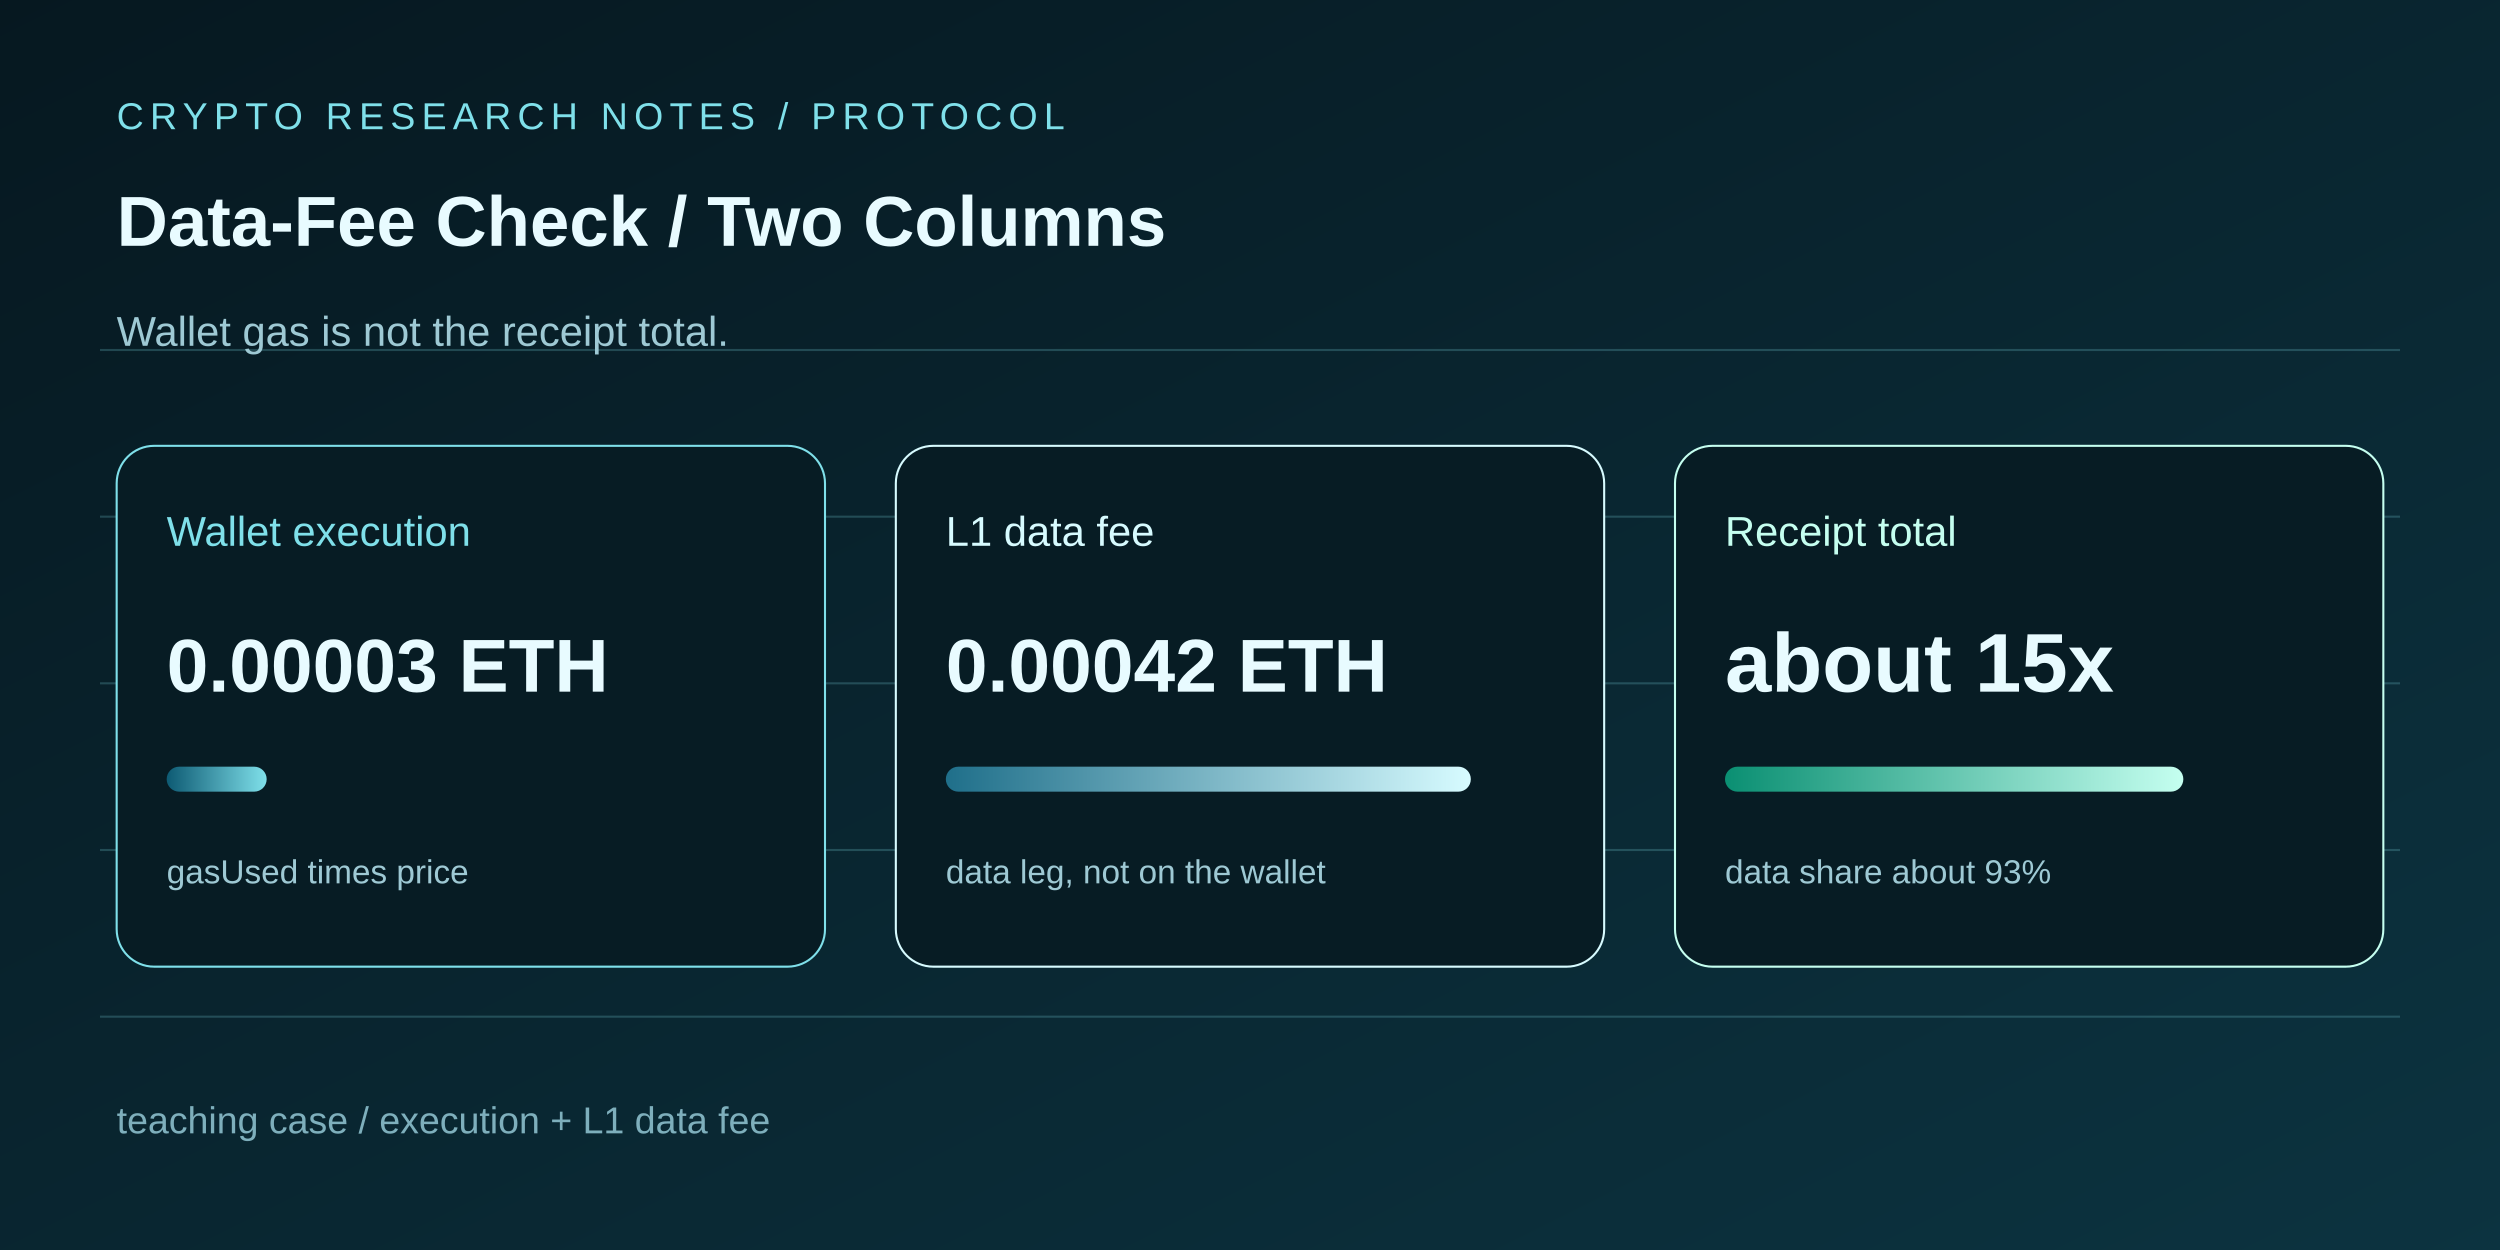
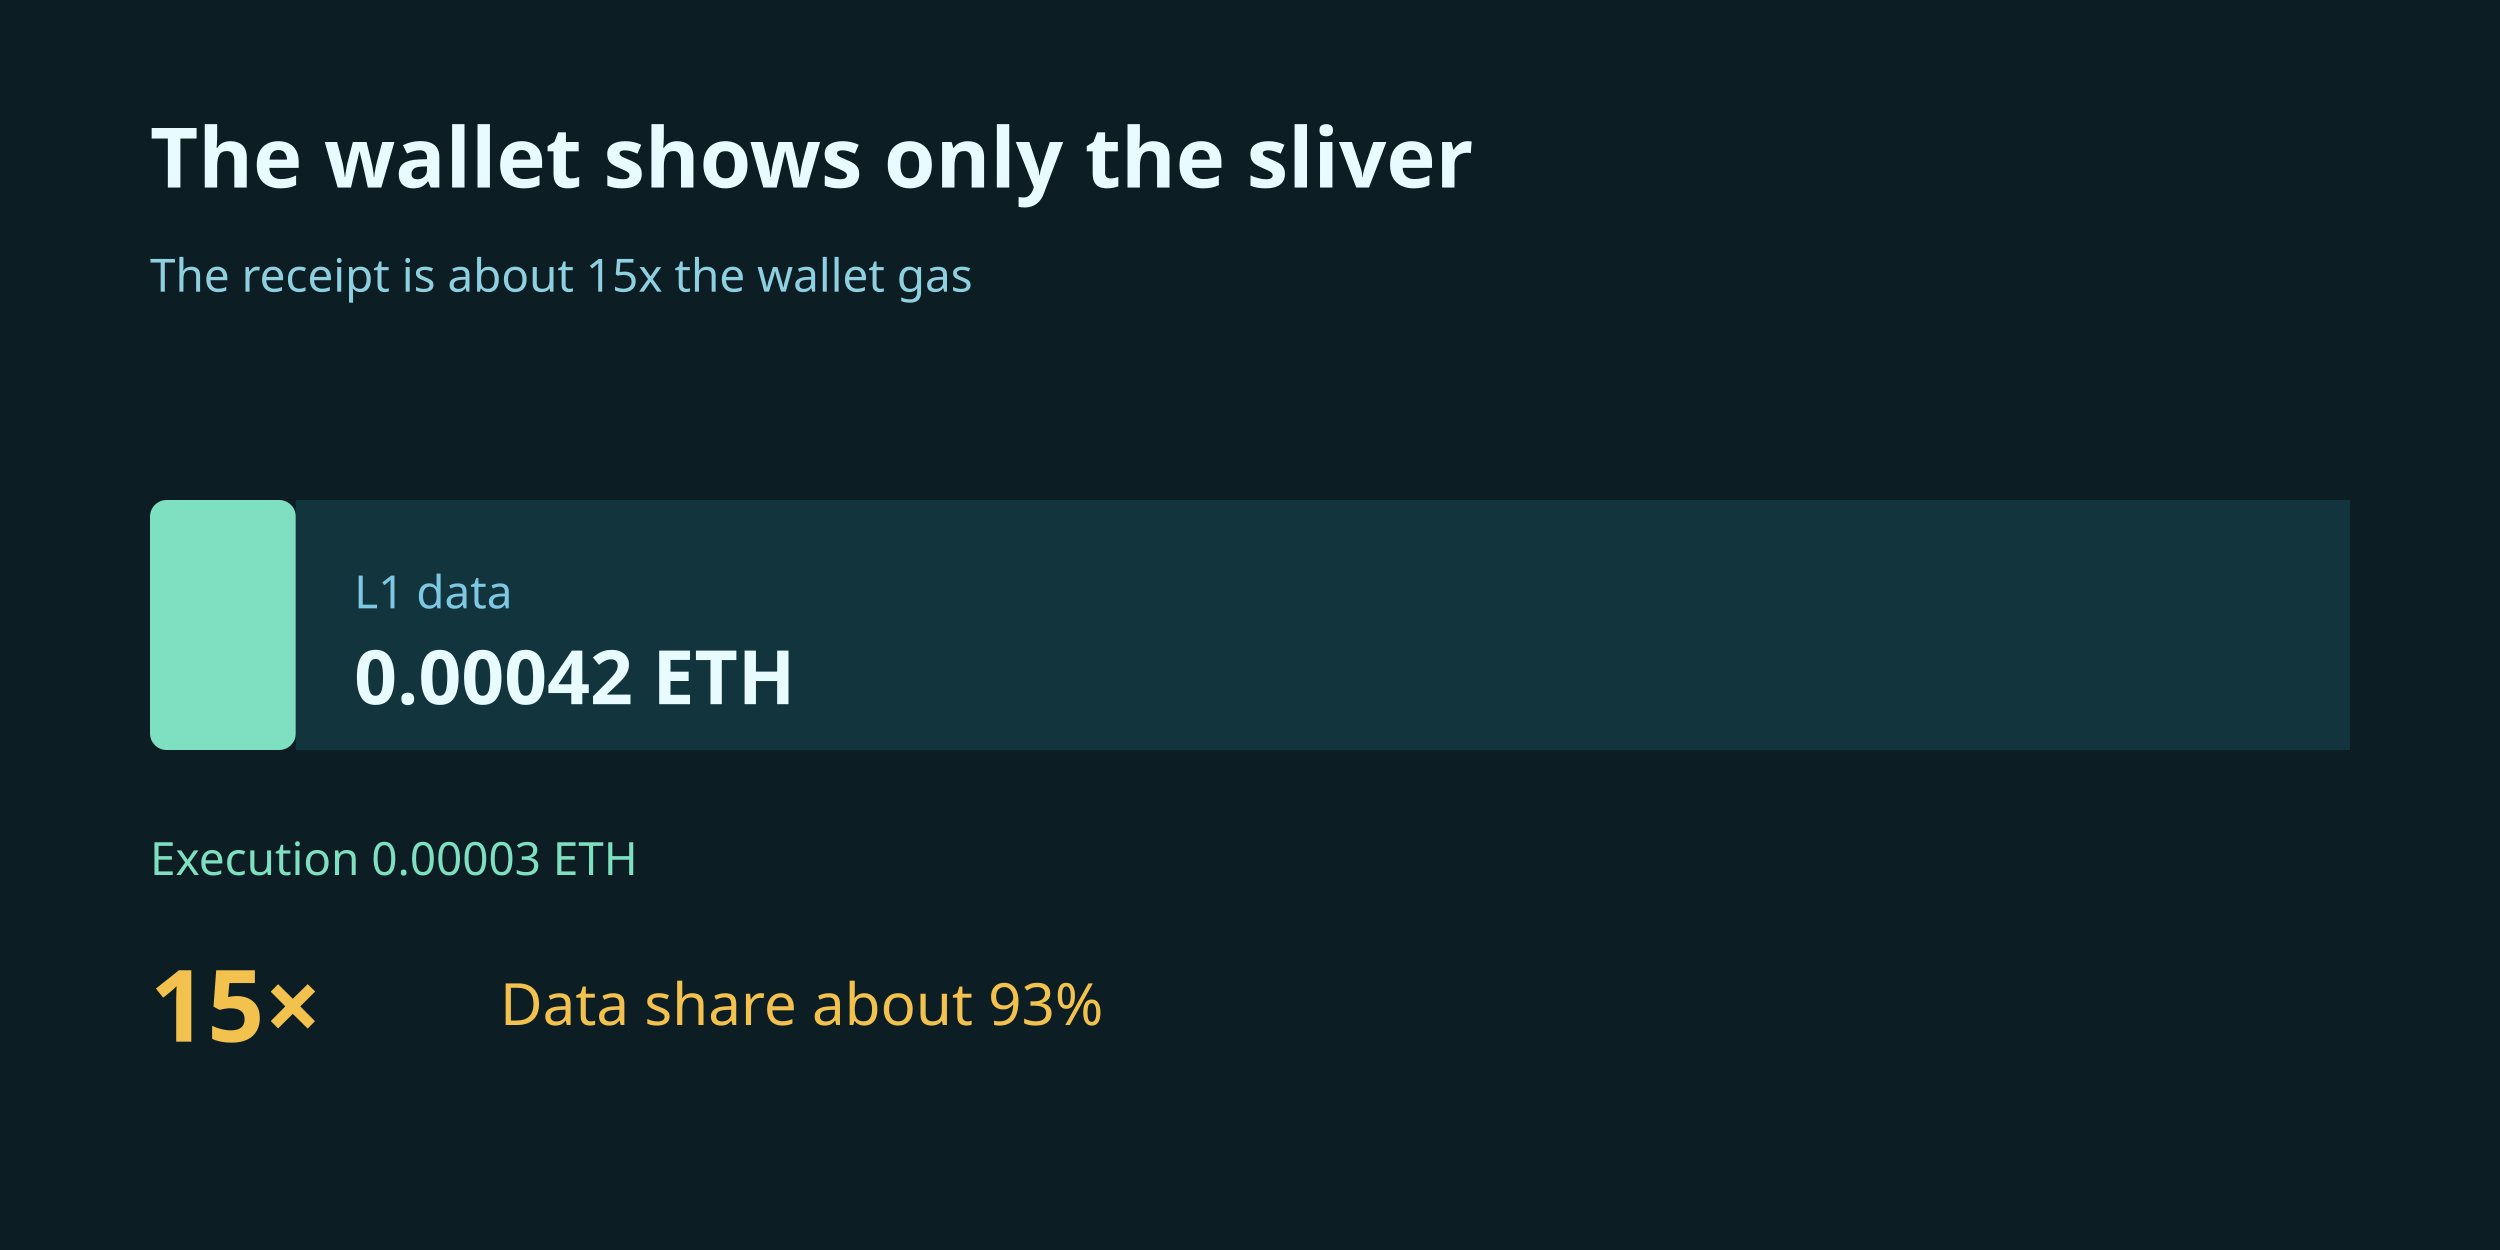
- <svg xmlns="http://www.w3.org/2000/svg" width="1200" height="600" viewBox="0 0 1200 600" role="img" aria-label="en-cover">
-   <defs>
-     <linearGradient id="bg" x1="0" y1="0" x2="1" y2="1">
-       <stop offset="0" stop-color="#061820" />
-       <stop offset="1" stop-color="#0c3340" />
-     </linearGradient>
-     <linearGradient id="barE" x1="0" y1="0" x2="1" y2="0">
-       <stop offset="0" stop-color="#0d5a73" />
-       <stop offset="1" stop-color="#7fe0ea" />
-     </linearGradient>
-     <linearGradient id="barD" x1="0" y1="0" x2="1" y2="0">
-       <stop offset="0" stop-color="#1f6f8a" />
-       <stop offset="1" stop-color="#d7fbff" />
-     </linearGradient>
-     <linearGradient id="barT" x1="0" y1="0" x2="1" y2="0">
-       <stop offset="0" stop-color="#0a8f72" />
-       <stop offset="1" stop-color="#c5fff0" />
-     </linearGradient>
-   </defs>
-   <rect width="1200" height="600" fill="url(#bg)" />
-   <g fill="none" stroke="#7fe0ea" opacity=".22">
-     <path d="M48 168H1152" />
-     <path d="M48 248H1152" />
-     <path d="M48 328H1152" />
-     <path d="M48 408H1152" />
-     <path d="M48 488H1152" />
-   </g>
-   <g font-family="Segoe UI,Arial,sans-serif">
-     <text x="56" y="62" fill="#7fe0ea" font-size="18" letter-spacing="3">CRYPTO RESEARCH NOTES / PROTOCOL</text>
-     <text x="56" y="118" fill="#e8fbff" font-size="34" font-weight="700">Data-Fee Check / Two Columns</text>
-     <text x="56" y="166" fill="#9ec9d4" font-size="20">Wallet gas is not the receipt total.</text>
-     <rect x="56" y="214" width="340" height="250" rx="18" fill="#071c24" stroke="#7fe0ea" />
-     <text x="80" y="262" fill="#7fe0ea" font-size="20">Wallet execution</text>
-     <text x="80" y="332" fill="#e8fbff" font-size="36" font-weight="700">0.00003 ETH</text>
-     <rect x="80" y="368" width="48" height="12" rx="6" fill="url(#barE)" />
-     <text x="80" y="424" fill="#9ec9d4" font-size="16">gasUsed times price</text>
-     <rect x="430" y="214" width="340" height="250" rx="18" fill="#071c24" stroke="#d7fbff" />
-     <text x="454" y="262" fill="#d7fbff" font-size="20">L1 data fee</text>
-     <text x="454" y="332" fill="#e8fbff" font-size="36" font-weight="700">0.00042 ETH</text>
-     <rect x="454" y="368" width="252" height="12" rx="6" fill="url(#barD)" />
-     <text x="454" y="424" fill="#9ec9d4" font-size="16">data leg, not on the wallet</text>
-     <rect x="804" y="214" width="340" height="250" rx="18" fill="#071c24" stroke="#c5fff0" />
-     <text x="828" y="262" fill="#c5fff0" font-size="20">Receipt total</text>
-     <text x="828" y="332" fill="#e8fbff" font-size="40" font-weight="700">about 15x</text>
-     <rect x="828" y="368" width="220" height="12" rx="6" fill="url(#barT)" />
-     <text x="828" y="424" fill="#9ec9d4" font-size="16">data share about 93%</text>
-     <text x="56" y="544" fill="#7eafbc" font-size="18">teaching case / execution + L1 data fee</text>
+ <svg xmlns="http://www.w3.org/2000/svg" width="1200" height="600" viewBox="0 0 1200 600">
+   <rect width="1200" height="600" fill="#0c1e24" />
+   <g font-family="Segoe UI, Microsoft YaHei, sans-serif">
+     <text x="72" y="90" fill="#e8fbff" font-size="40" font-weight="700">The wallet shows only the sliver</text>
+     <text x="72" y="140" fill="#8fd0e0" font-size="22">The receipt is about 15x the wallet gas</text>
+     <rect x="72" y="240" width="70" height="120" rx="8" fill="#7ee0c0" />
+     <rect x="142" y="240" width="986" height="120" fill="#12343c" />
+     <rect x="1112" y="240" width="16" height="120" rx="8" fill="#12343c" />
+     <text x="170" y="292" fill="#7ec8e3" font-size="22">L1 data</text>
+     <text x="170" y="338" fill="#e8fbff" font-size="36" font-weight="700">0.00042 ETH</text>
+     <text x="72" y="420" fill="#7ee0c0" font-size="22">Execution  0.00003 ETH</text>
+     <text x="72" y="500" fill="#f2c14e" font-size="48" font-weight="700">15×</text>
+     <text x="240" y="492" fill="#f2c14e" font-size="28">Data share about 93%</text>
  </g>
</svg>
